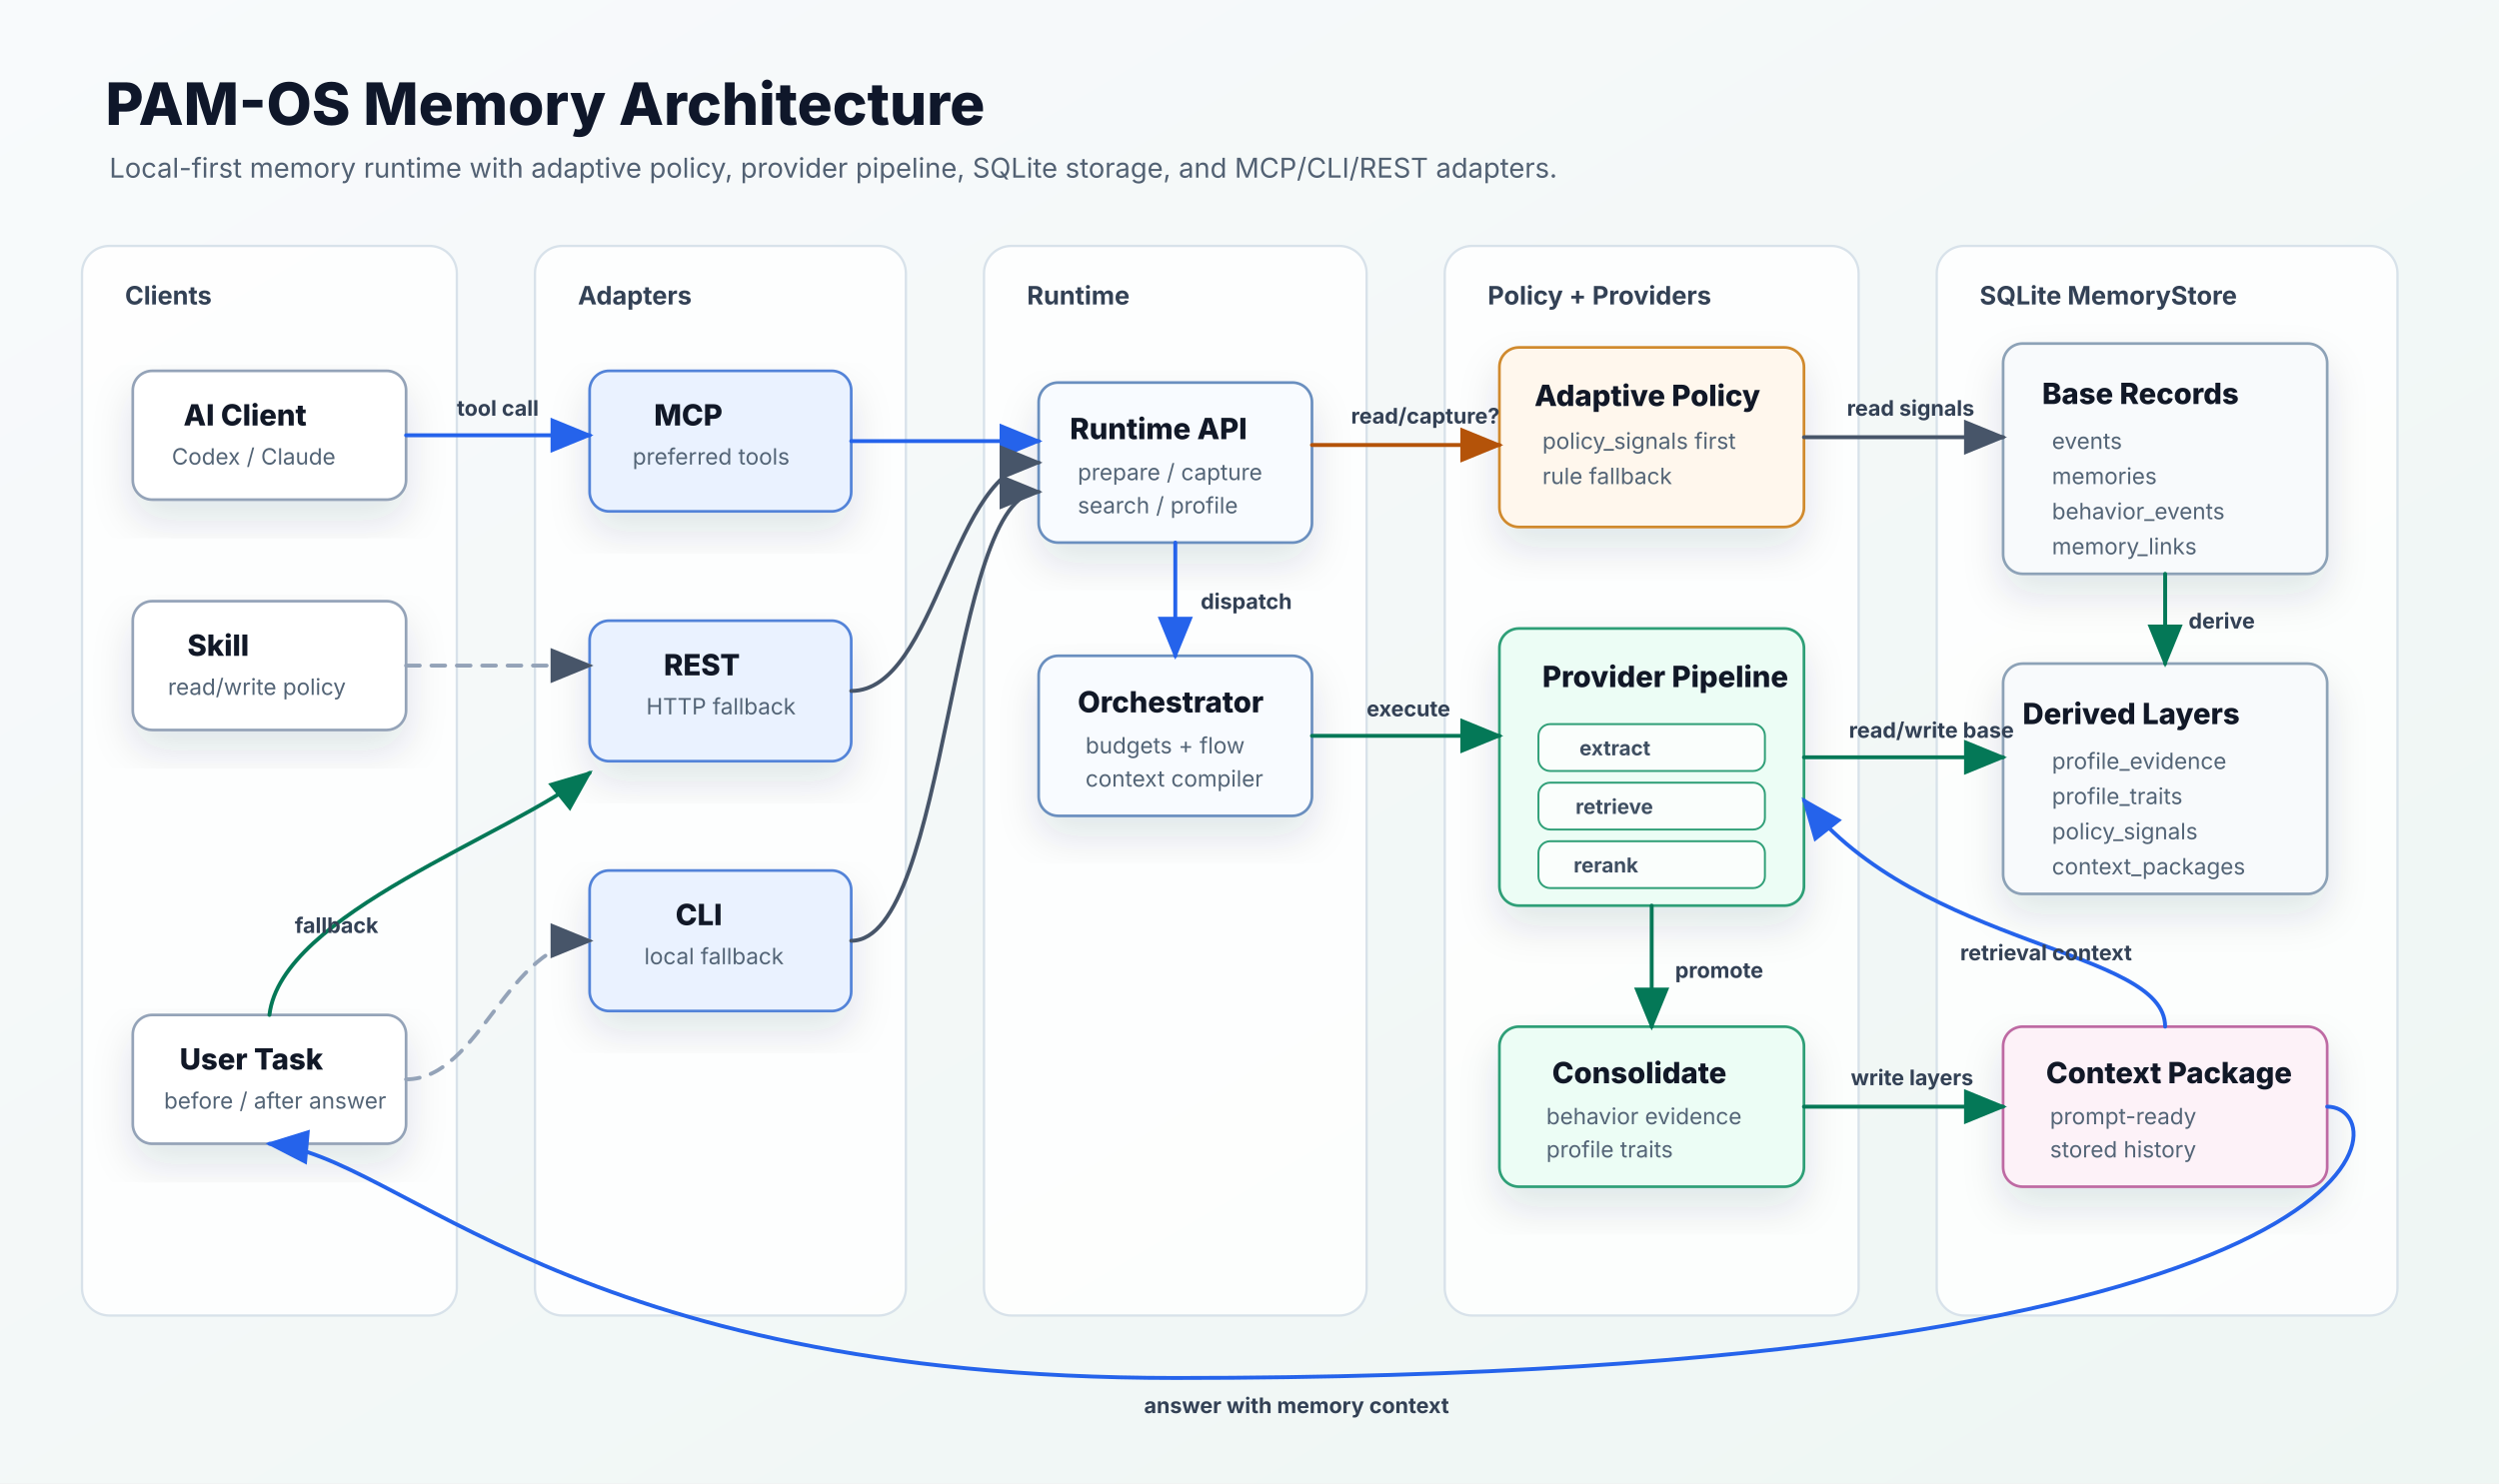
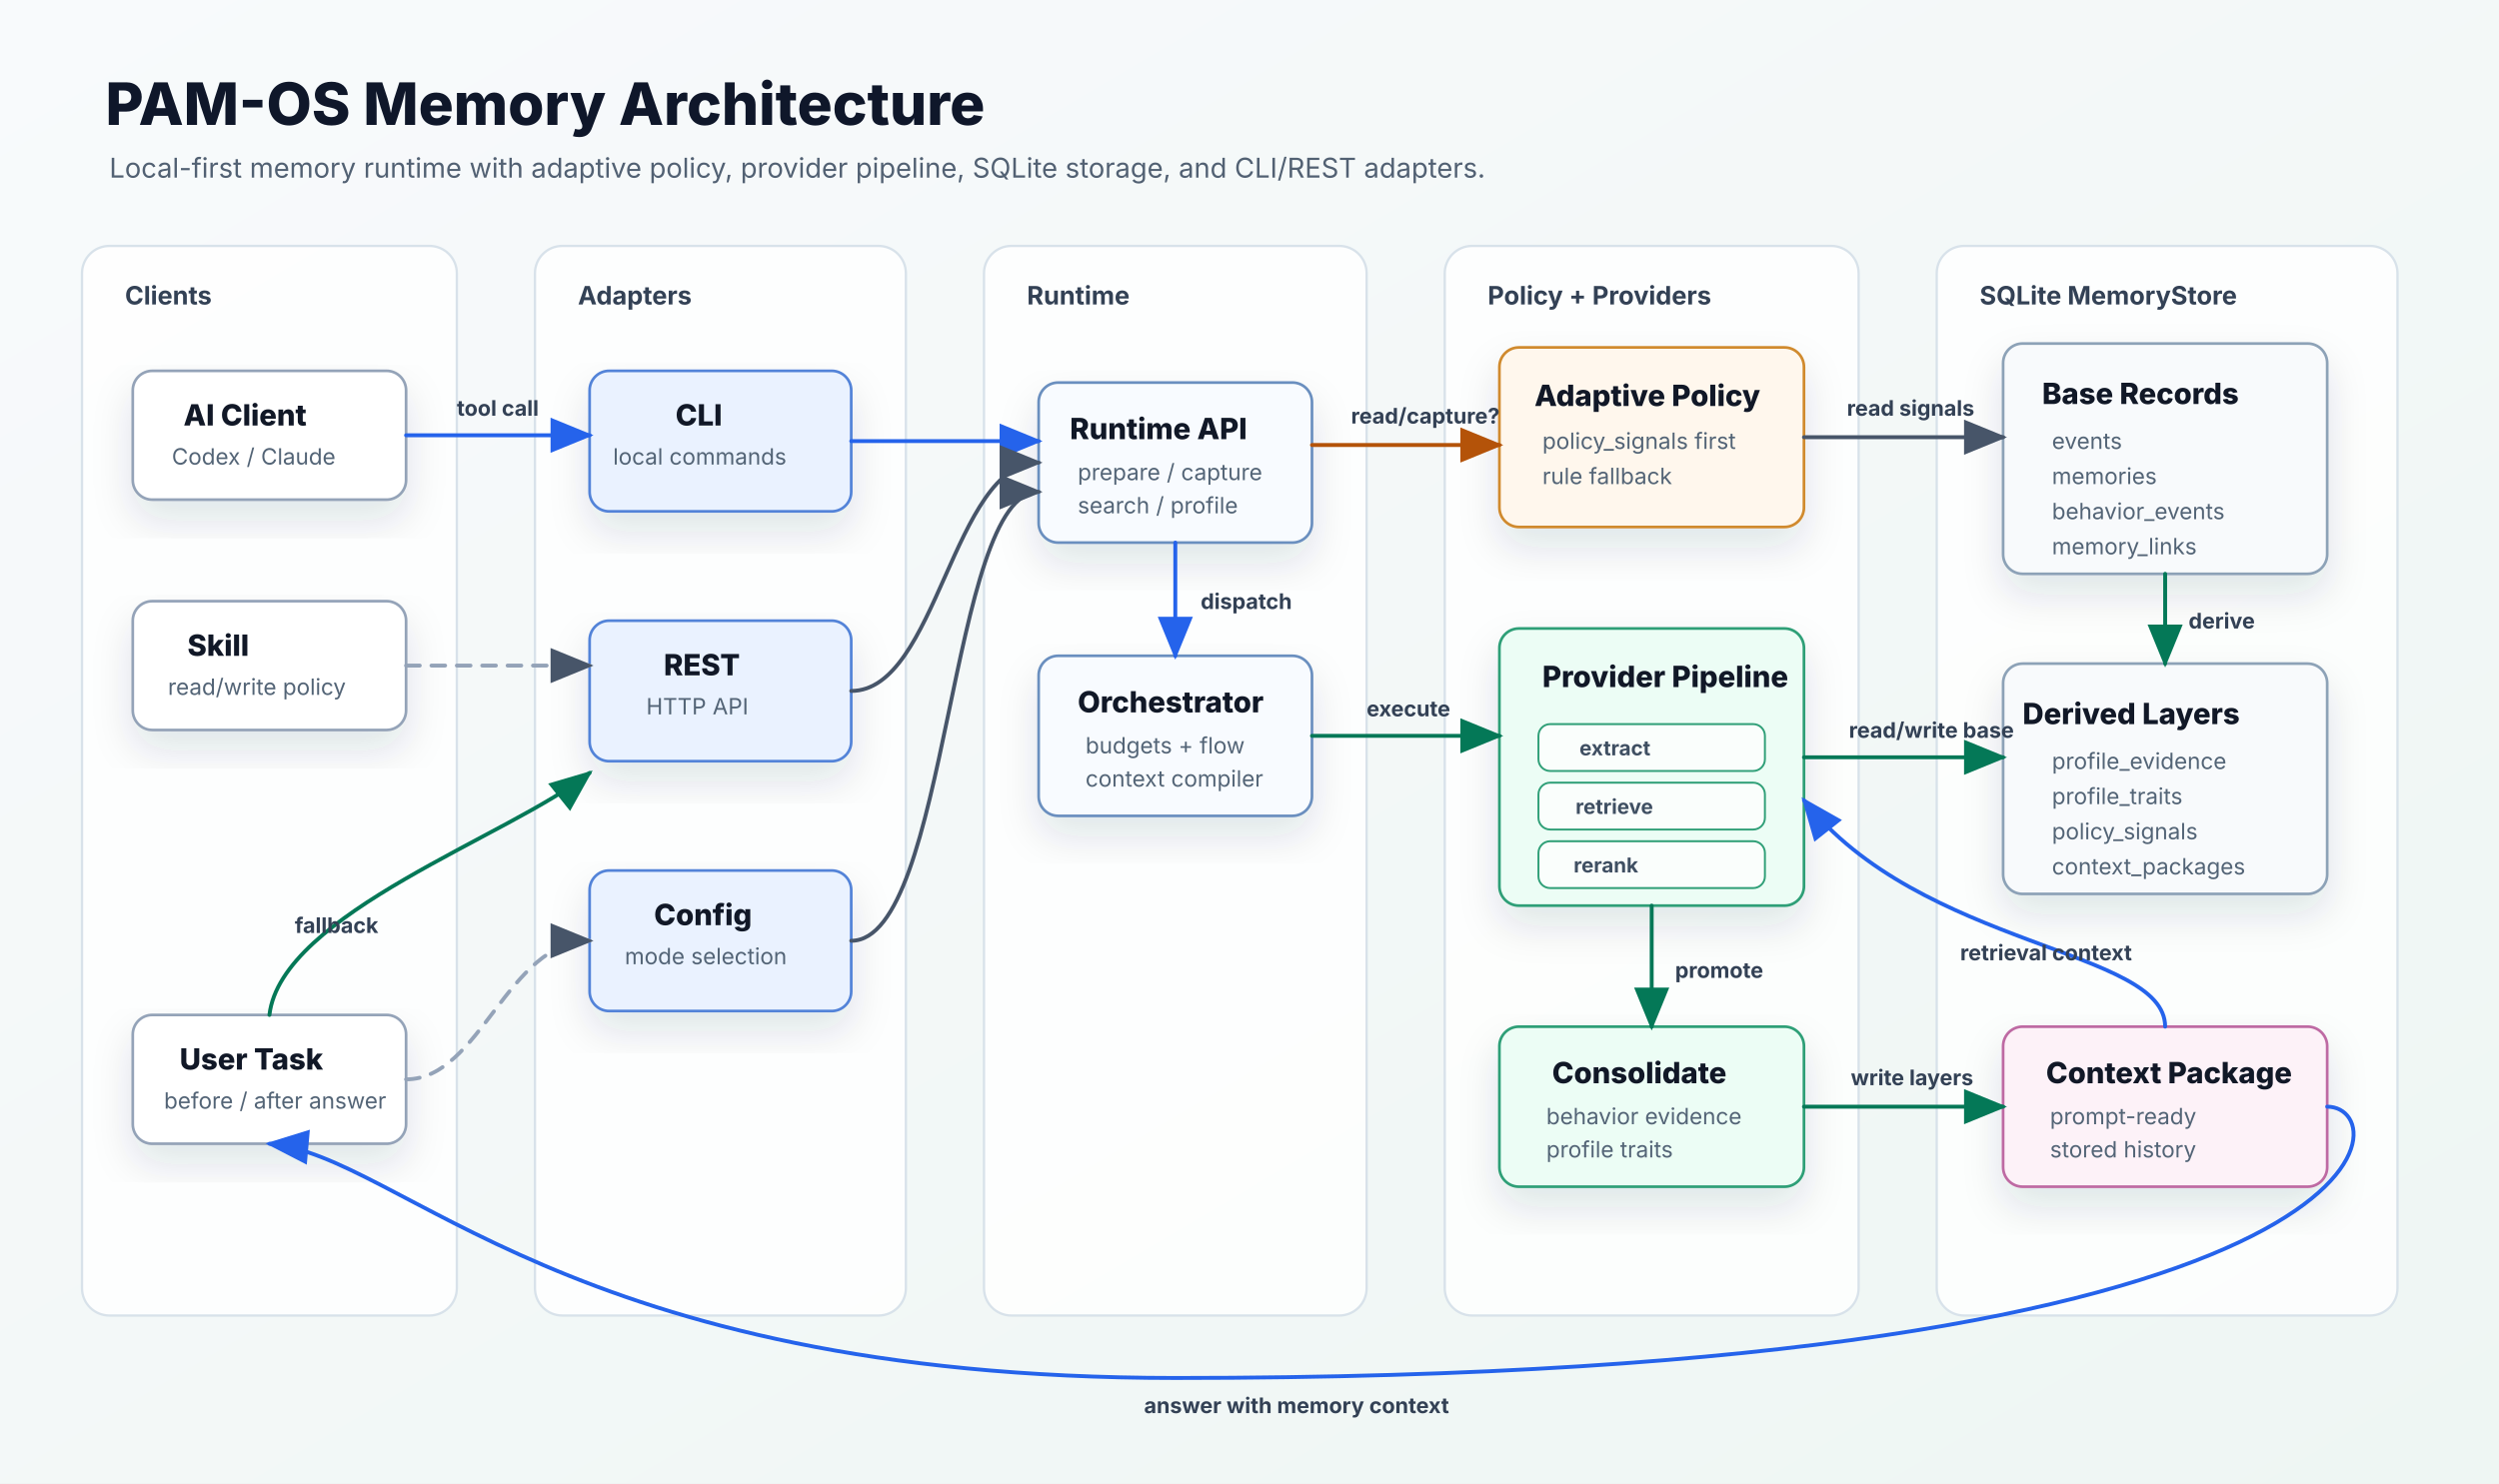
<svg xmlns="http://www.w3.org/2000/svg" viewBox="0 0 1280 760" role="img" aria-labelledby="title desc">
  <defs>
    <linearGradient id="bg" x1="0" x2="1" y1="0" y2="1">
      <stop offset="0" stop-color="#f8fafc" />
      <stop offset="1" stop-color="#eef6f3" />
    </linearGradient>
    <filter id="softShadow" x="-20%" y="-20%" width="140%" height="150%">
      <feDropShadow dx="0" dy="10" stdDeviation="10" flood-color="#16324a" flood-opacity="0.12" />
    </filter>
    <marker id="arrowBlue" markerHeight="9" markerWidth="11" orient="auto" refX="10" refY="4.5">
      <path d="M0,0 L11,4.5 L0,9 Z" fill="#2563eb" />
    </marker>
    <marker id="arrowGreen" markerHeight="9" markerWidth="11" orient="auto" refX="10" refY="4.5">
      <path d="M0,0 L11,4.5 L0,9 Z" fill="#047857" />
    </marker>
    <marker id="arrowAmber" markerHeight="9" markerWidth="11" orient="auto" refX="10" refY="4.5">
      <path d="M0,0 L11,4.5 L0,9 Z" fill="#b45309" />
    </marker>
    <marker id="arrowSlate" markerHeight="9" markerWidth="11" orient="auto" refX="10" refY="4.5">
      <path d="M0,0 L11,4.5 L0,9 Z" fill="#475569" />
    </marker>
    <style>
      .canvas { fill: url(#bg); }
      .lane {
        fill: rgba(255, 255, 255, 0.82);
        stroke: #d8e2ea;
        stroke-width: 1.2;
      }
      .lane-title {
        fill: #334155;
        font-family: Inter, "Segoe UI", "Microsoft YaHei", sans-serif;
        font-size: 13px;
        font-weight: 700;
        letter-spacing: 0;
      }
      .title {
        fill: #0f172a;
        font-family: Inter, "Segoe UI", "Microsoft YaHei", sans-serif;
        font-size: 30px;
        font-weight: 780;
        letter-spacing: 0;
      }
      .subtitle {
        fill: #526173;
        font-family: Inter, "Segoe UI", "Microsoft YaHei", sans-serif;
        font-size: 14px;
        letter-spacing: 0;
      }
      .node {
        filter: url(#softShadow);
        stroke-width: 1.4;
      }
      .client { fill: #ffffff; stroke: #94a3b8; }
-       .mcp { fill: #eaf2ff; stroke: #5283d8; }
+       .adapter { fill: #eaf2ff; stroke: #5283d8; }
      .runtime { fill: #f8fbff; stroke: #6b8fbf; }
      .policy { fill: #fff7ed; stroke: #d08a2d; }
      .provider { fill: #ecfdf5; stroke: #2f9f77; }
      .store { fill: #f8fafc; stroke: #8da2b7; }
      .output { fill: #fdf2f8; stroke: #be6aa3; }
      .node-title {
        fill: #111827;
        font-family: Inter, "Segoe UI", "Microsoft YaHei", sans-serif;
        font-size: 15px;
        font-weight: 760;
        letter-spacing: 0;
      }
      .node-sub {
        fill: #536476;
        font-family: Inter, "Segoe UI", "Microsoft YaHei", sans-serif;
        font-size: 11.5px;
        letter-spacing: 0;
      }
      .chip {
        fill: rgba(255, 255, 255, 0.72);
        stroke-width: 1;
      }
      .chip-text {
        fill: #3f4f62;
        font-family: Inter, "Segoe UI", "Microsoft YaHei", sans-serif;
        font-size: 10.5px;
        font-weight: 650;
        letter-spacing: 0;
      }
      .arrow { fill: none; stroke-width: 2; stroke-linecap: round; stroke-linejoin: round; }
      .arrow-blue { stroke: #2563eb; marker-end: url(#arrowBlue); }
      .arrow-green { stroke: #047857; marker-end: url(#arrowGreen); }
      .arrow-amber { stroke: #b45309; marker-end: url(#arrowAmber); }
      .arrow-slate { stroke: #475569; marker-end: url(#arrowSlate); }
      .arrow-muted { stroke: #94a3b8; stroke-dasharray: 7 6; marker-end: url(#arrowSlate); }
      .label {
        fill: #334155;
        font-family: Inter, "Segoe UI", "Microsoft YaHei", sans-serif;
        font-size: 11px;
        font-weight: 650;
        letter-spacing: 0;
      }
    </style>
  </defs>
  <rect class="canvas" x="0" y="0" width="1280" height="760" />
  <text class="title" x="54" y="64">PAM-OS Memory Architecture</text>
-   <text class="subtitle" x="56" y="91">Local-first memory runtime with adaptive policy, provider pipeline, SQLite storage, and MCP/CLI/REST adapters.</text>
+   <text class="subtitle" x="56" y="91">Local-first memory runtime with adaptive policy, provider pipeline, SQLite storage, and CLI/REST adapters.</text>
  <rect class="lane" x="42" y="126" width="192" height="548" rx="14" />
  <text class="lane-title" x="64" y="156">Clients</text>
  <rect class="lane" x="274" y="126" width="190" height="548" rx="14" />
  <text class="lane-title" x="296" y="156">Adapters</text>
  <rect class="lane" x="504" y="126" width="196" height="548" rx="14" />
  <text class="lane-title" x="526" y="156">Runtime</text>
  <rect class="lane" x="740" y="126" width="212" height="548" rx="14" />
  <text class="lane-title" x="762" y="156">Policy + Providers</text>
  <rect class="lane" x="992" y="126" width="236" height="548" rx="14" />
  <text class="lane-title" x="1014" y="156">SQLite MemoryStore</text>
  <rect class="node client" x="68" y="190" width="140" height="66" rx="10" />
  <text class="node-title" x="94" y="218">AI Client</text>
  <text class="node-sub" x="88" y="238">Codex / Claude</text>
  <rect class="node client" x="68" y="308" width="140" height="66" rx="10" />
  <text class="node-title" x="96" y="336">Skill</text>
  <text class="node-sub" x="86" y="356">read/write policy</text>
  <rect class="node client" x="68" y="520" width="140" height="66" rx="10" />
  <text class="node-title" x="92" y="548">User Task</text>
  <text class="node-sub" x="84" y="568">before / after answer</text>
-   <rect class="node mcp" x="302" y="190" width="134" height="72" rx="10" />
-   <text class="node-title" x="335" y="218">MCP</text>
-   <text class="node-sub" x="324" y="238">preferred tools</text>
-   <rect class="node mcp" x="302" y="318" width="134" height="72" rx="10" />
+   <rect class="node adapter" x="302" y="190" width="134" height="72" rx="10" />
+   <text class="node-title" x="346" y="218">CLI</text>
+   <text class="node-sub" x="314" y="238">local commands</text>
+   <rect class="node adapter" x="302" y="318" width="134" height="72" rx="10" />
  <text class="node-title" x="340" y="346">REST</text>
-   <text class="node-sub" x="331" y="366">HTTP fallback</text>
-   <rect class="node mcp" x="302" y="446" width="134" height="72" rx="10" />
-   <text class="node-title" x="346" y="474">CLI</text>
-   <text class="node-sub" x="330" y="494">local fallback</text>
+   <text class="node-sub" x="331" y="366">HTTP API</text>
+   <rect class="node adapter" x="302" y="446" width="134" height="72" rx="10" />
+   <text class="node-title" x="335" y="474">Config</text>
+   <text class="node-sub" x="320" y="494">mode selection</text>
  <rect class="node runtime" x="532" y="196" width="140" height="82" rx="10" />
  <text class="node-title" x="548" y="225">Runtime API</text>
  <text class="node-sub" x="552" y="246">prepare / capture</text>
  <text class="node-sub" x="552" y="263">search / profile</text>
  <rect class="node runtime" x="532" y="336" width="140" height="82" rx="10" />
  <text class="node-title" x="552" y="365">Orchestrator</text>
  <text class="node-sub" x="556" y="386">budgets + flow</text>
  <text class="node-sub" x="556" y="403">context compiler</text>
  <rect class="node policy" x="768" y="178" width="156" height="92" rx="10" />
  <text class="node-title" x="786" y="208">Adaptive Policy</text>
  <text class="node-sub" x="790" y="230">policy_signals first</text>
  <text class="node-sub" x="790" y="248">rule fallback</text>
  <rect class="node provider" x="768" y="322" width="156" height="142" rx="10" />
  <text class="node-title" x="790" y="352">Provider Pipeline</text>
  <rect class="chip provider" x="788" y="371" width="116" height="24" rx="6" />
  <text class="chip-text" x="809" y="387">extract</text>
  <rect class="chip provider" x="788" y="401" width="116" height="24" rx="6" />
  <text class="chip-text" x="807" y="417">retrieve</text>
  <rect class="chip provider" x="788" y="431" width="116" height="24" rx="6" />
  <text class="chip-text" x="806" y="447">rerank</text>
  <rect class="node provider" x="768" y="526" width="156" height="82" rx="10" />
  <text class="node-title" x="795" y="555">Consolidate</text>
  <text class="node-sub" x="792" y="576">behavior evidence</text>
  <text class="node-sub" x="792" y="593">profile traits</text>
  <rect class="node store" x="1026" y="176" width="166" height="118" rx="10" />
  <text class="node-title" x="1046" y="207">Base Records</text>
  <text class="node-sub" x="1051" y="230">events</text>
  <text class="node-sub" x="1051" y="248">memories</text>
  <text class="node-sub" x="1051" y="266">behavior_events</text>
  <text class="node-sub" x="1051" y="284">memory_links</text>
  <rect class="node store" x="1026" y="340" width="166" height="118" rx="10" />
  <text class="node-title" x="1036" y="371">Derived Layers</text>
  <text class="node-sub" x="1051" y="394">profile_evidence</text>
  <text class="node-sub" x="1051" y="412">profile_traits</text>
  <text class="node-sub" x="1051" y="430">policy_signals</text>
  <text class="node-sub" x="1051" y="448">context_packages</text>
  <rect class="node output" x="1026" y="526" width="166" height="82" rx="10" />
  <text class="node-title" x="1048" y="555">Context Package</text>
  <text class="node-sub" x="1050" y="576">prompt-ready</text>
  <text class="node-sub" x="1050" y="593">stored history</text>
  <path class="arrow arrow-blue" d="M208 223 H302" />
  <text class="label" x="234" y="213">tool call</text>
  <path class="arrow arrow-muted" d="M208 341 H302" />
  <path class="arrow arrow-muted" d="M208 553 C246 553 260 482 302 482" />
  <path class="arrow arrow-blue" d="M436 226 H532" />
  <path class="arrow arrow-slate" d="M436 354 C480 354 488 237 532 237" />
  <path class="arrow arrow-slate" d="M436 482 C486 482 486 252 532 252" />
  <path class="arrow arrow-blue" d="M602 278 V336" />
  <text class="label" x="615" y="312">dispatch</text>
  <path class="arrow arrow-amber" d="M672 228 H768" />
  <text class="label" x="692" y="217">read/capture?</text>
  <path class="arrow arrow-green" d="M672 377 H768" />
  <text class="label" x="700" y="367">execute</text>
  <path class="arrow arrow-green" d="M846 464 V526" />
  <text class="label" x="858" y="501">promote</text>
  <path class="arrow arrow-slate" d="M924 224 H1026" />
  <text class="label" x="946" y="213">read signals</text>
  <path class="arrow arrow-green" d="M924 388 H1026" />
  <text class="label" x="947" y="378">read/write base</text>
  <path class="arrow arrow-green" d="M1109 294 V340" />
  <text class="label" x="1121" y="322">derive</text>
  <path class="arrow arrow-green" d="M924 567 H1026" />
  <text class="label" x="948" y="556">write layers</text>
  <path class="arrow arrow-blue" d="M1109 526 C1109 486 984 486 924 410" />
  <text class="label" x="1004" y="492">retrieval context</text>
  <path class="arrow arrow-blue" d="M1192 567 C1230 567 1230 706 602 706 C290 706 206 592 138 586" />
  <text class="label" x="586" y="724">answer with memory context</text>
  <path class="arrow arrow-green" d="M138 520 C144 468 262 428 302 396" />
  <text class="label" x="151" y="478">fallback</text>
</svg>
